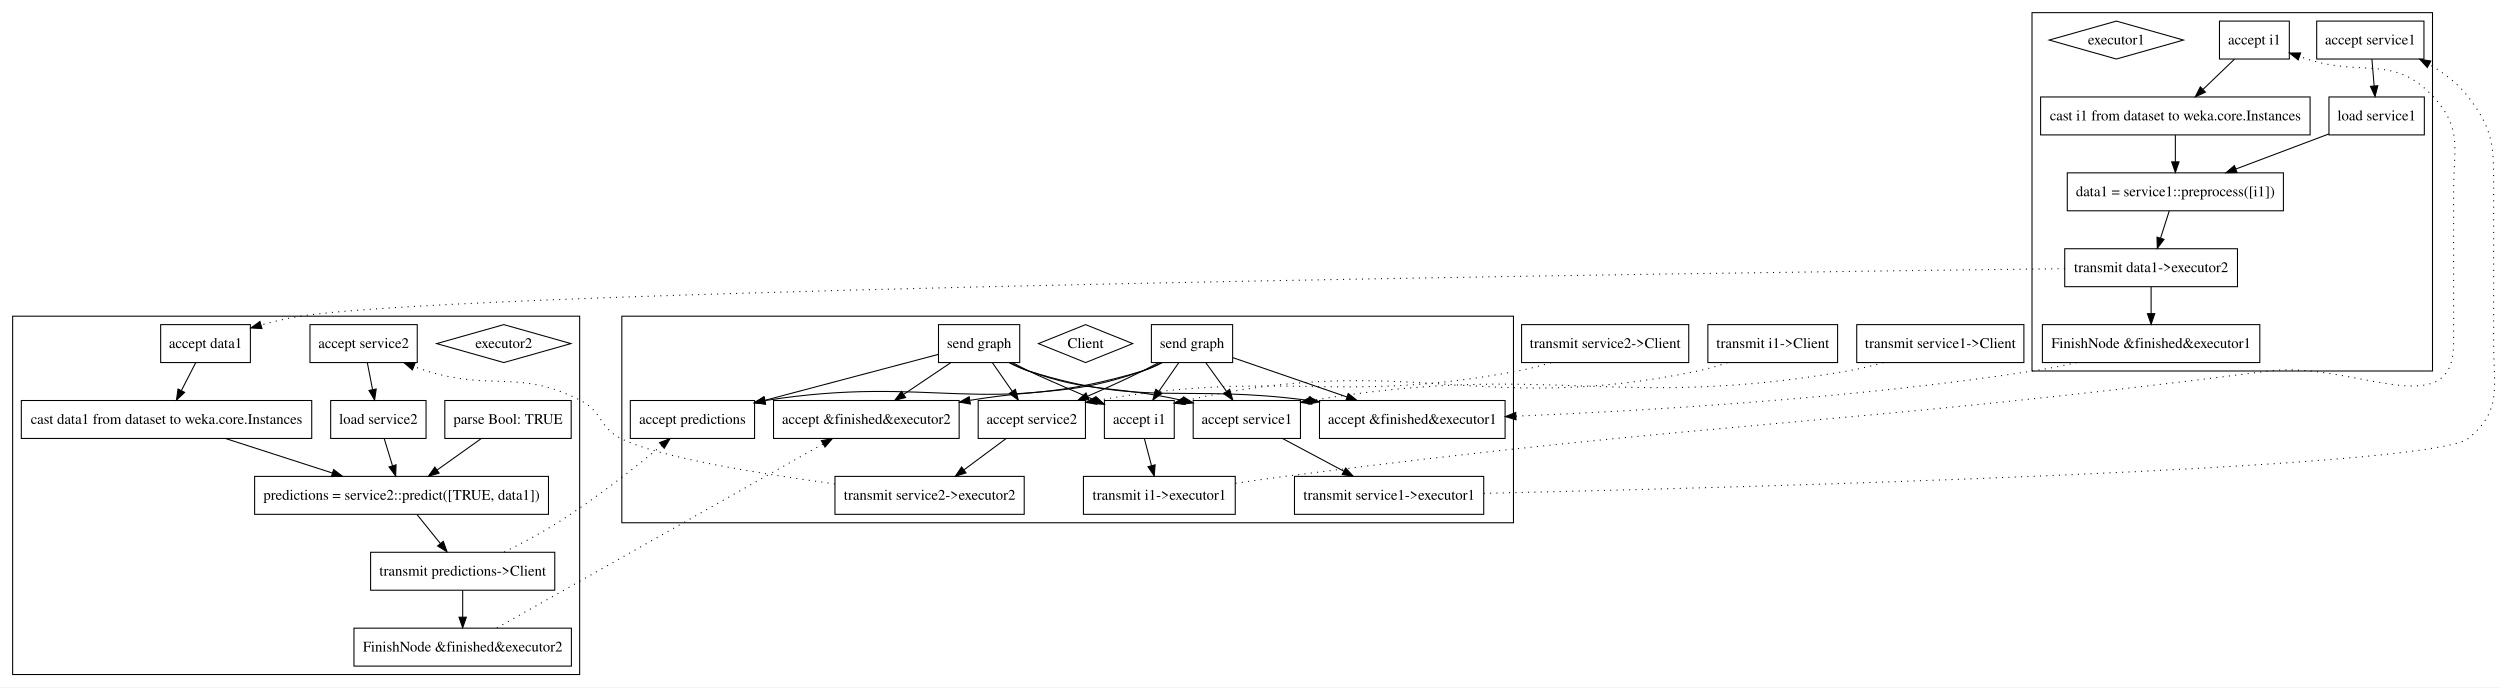
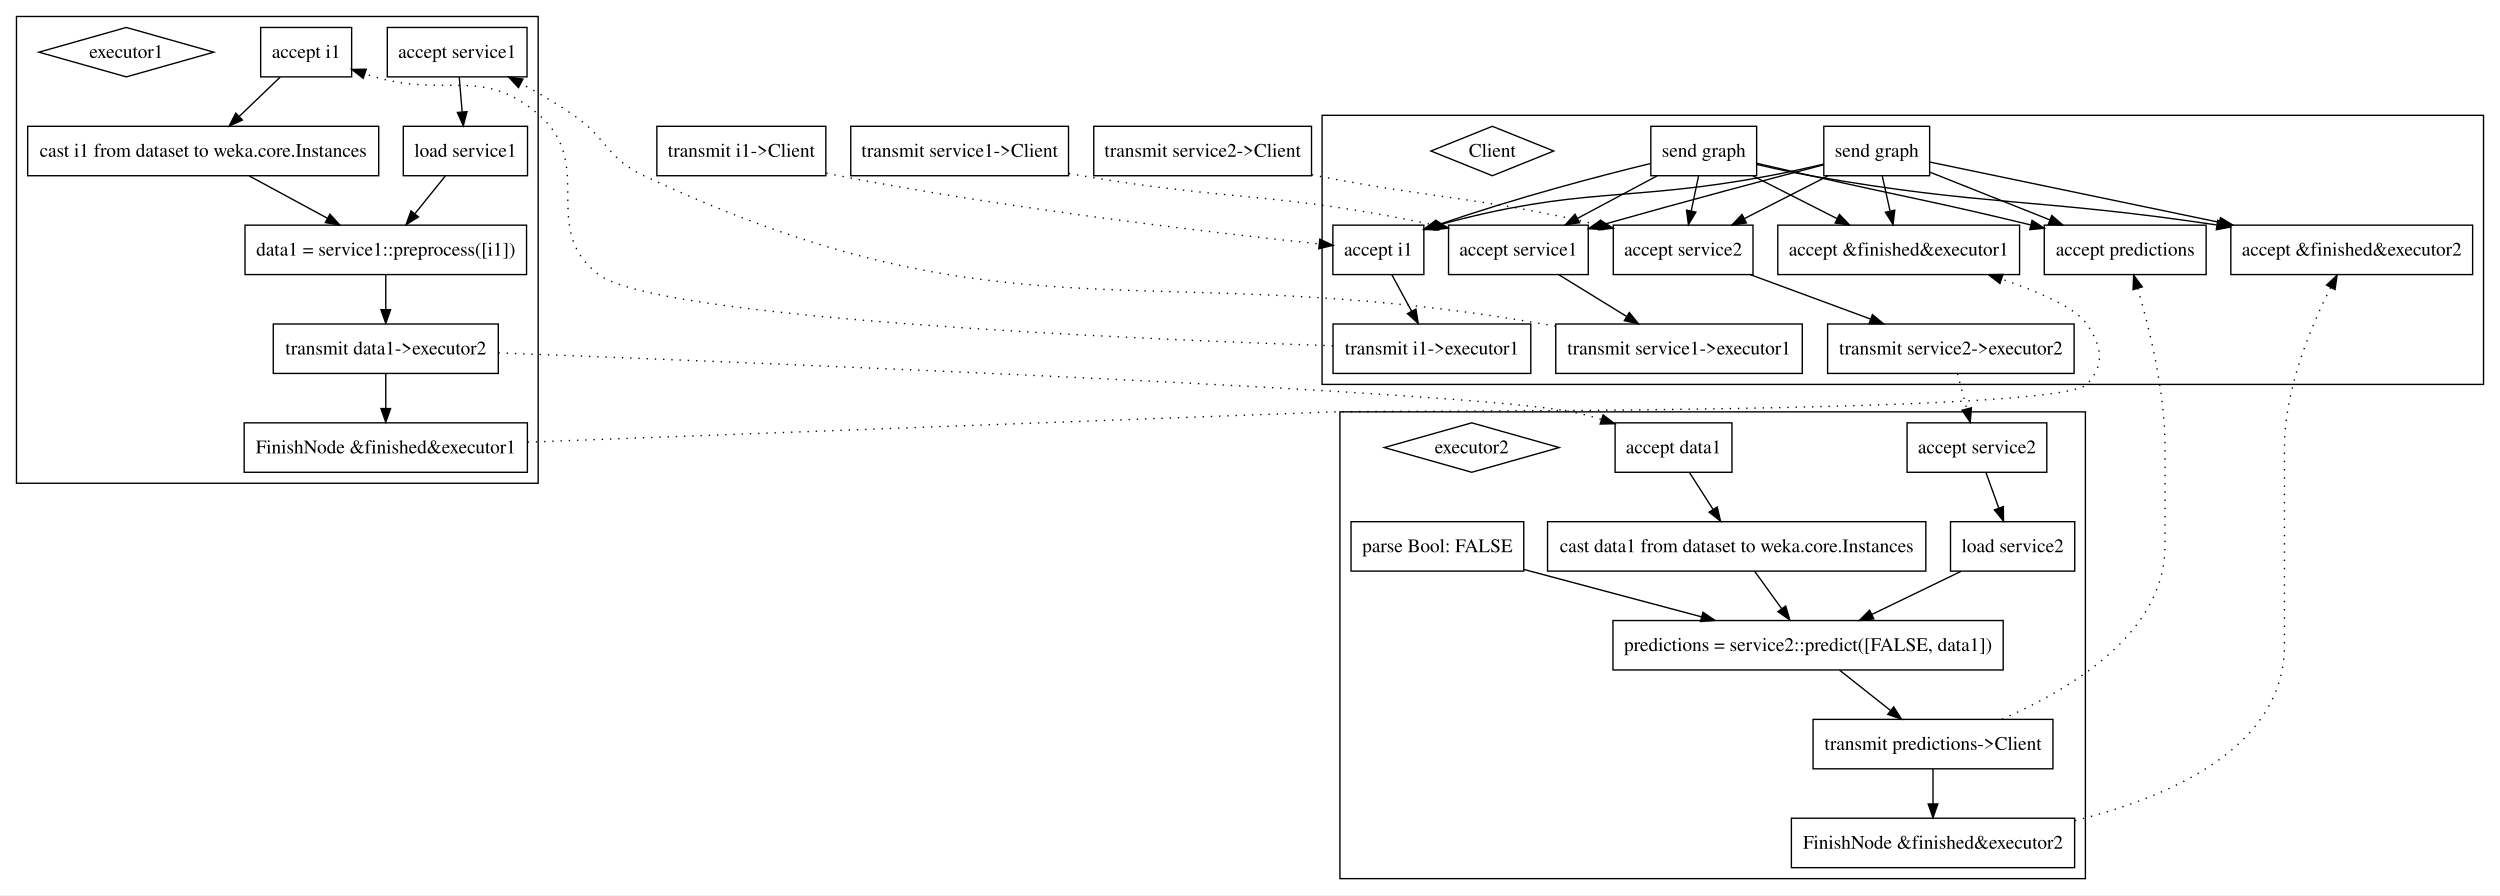
- <svg xmlns="http://www.w3.org/2000/svg" width="2372pt" height="652pt" viewBox="0.00 0.00 2372.04 652.00">
+ <svg xmlns="http://www.w3.org/2000/svg" width="1821pt" height="652pt" viewBox="0.00 0.00 1821.00 652.00">
  <g id="graph0" class="graph" transform="scale(1 1) rotate(0) translate(4 648)">
-     <polygon fill="#ffffff" stroke="transparent" points="-4,4 -4,-648 2368.038,-648 2368.038,4 -4,4" />
+     <polygon fill="#ffffff" stroke="transparent" points="-4,4 -4,-648 1817,-648 1817,4 -4,4" />
    <g id="clust1" class="cluster">
-       <polygon fill="none" stroke="#000000" points="8,-8 8,-348 546,-348 546,-8 8,-8" />
+       <polygon fill="none" stroke="#000000" points="8,-296 8,-636 388,-636 388,-296 8,-296" />
    </g>
    <g id="clust2" class="cluster">
-       <polygon fill="none" stroke="#000000" points="586,-152 586,-348 1432,-348 1432,-152 586,-152" />
+       <polygon fill="none" stroke="#000000" points="972,-8 972,-348 1515,-348 1515,-8 972,-8" />
    </g>
    <g id="clust3" class="cluster">
-       <polygon fill="none" stroke="#000000" points="1924,-296 1924,-636 2304,-636 2304,-296 1924,-296" />
+       <polygon fill="none" stroke="#000000" points="959,-368 959,-564 1805,-564 1805,-368 959,-368" />
    </g>
    <g id="node1" class="node">
-       <polygon fill="none" stroke="#000000" points="538.149,-52 331.851,-52 331.851,-16 538.149,-16 538.149,-52" />
-       <text text-anchor="middle" x="435" y="-29.8" font-family="Times,serif" font-size="14.00" fill="#000000">FinishNode &amp;finished&amp;executor2</text>
+       <polygon fill="none" stroke="#000000" points="271.846,-556 16.154,-556 16.154,-520 271.846,-520 271.846,-556" />
+       <text text-anchor="middle" x="144" y="-533.8" font-family="Times,serif" font-size="14.00" fill="#000000">cast i1 from dataset to weka.core.Instances</text>
+     </g>
+     <g id="node2" class="node">
+       <polygon fill="none" stroke="#000000" points="379.534,-484 174.466,-484 174.466,-448 379.534,-448 379.534,-484" />
+       <text text-anchor="middle" x="277" y="-461.8" font-family="Times,serif" font-size="14.00" fill="#000000">data1 = service1::preprocess([i1])</text>
+     </g>
+     <g id="edge1" class="edge">
+       <path fill="none" stroke="#000000" d="M177.561,-519.831C194.888,-510.452 216.206,-498.911 234.654,-488.924" />
+       <polygon fill="#000000" stroke="#000000" points="236.321,-492.002 243.449,-484.163 232.989,-485.846 236.321,-492.002" />
+     </g>
+     <g id="node3" class="node">
+       <polygon fill="none" stroke="#000000" points="358.952,-412 195.048,-412 195.048,-376 358.952,-376 358.952,-412" />
+       <text text-anchor="middle" x="277" y="-389.8" font-family="Times,serif" font-size="14.00" fill="#000000">transmit data1-&gt;executor2</text>
+     </g>
+     <g id="edge2" class="edge">
+       <path fill="none" stroke="#000000" d="M277,-447.831C277,-440.131 277,-430.974 277,-422.417" />
+       <polygon fill="#000000" stroke="#000000" points="280.5,-422.413 277,-412.413 273.5,-422.413 280.5,-422.413" />
+     </g>
+     <g id="node6" class="node">
+       <polygon fill="none" stroke="#000000" points="380.149,-340 173.851,-340 173.851,-304 380.149,-304 380.149,-340" />
+       <text text-anchor="middle" x="277" y="-317.8" font-family="Times,serif" font-size="14.00" fill="#000000">FinishNode &amp;finished&amp;executor1</text>
+     </g>
+     <g id="edge3" class="edge">
+       <path fill="none" stroke="#000000" d="M277,-375.831C277,-368.131 277,-358.974 277,-350.417" />
+       <polygon fill="#000000" stroke="#000000" points="280.5,-350.413 277,-340.413 273.5,-350.413 280.5,-350.413" />
+     </g>
+     <g id="node9" class="node">
+       <polygon fill="none" stroke="#000000" points="1257.564,-340 1172.436,-340 1172.436,-304 1257.564,-304 1257.564,-340" />
+       <text text-anchor="middle" x="1215" y="-317.8" font-family="Times,serif" font-size="14.00" fill="#000000">accept data1</text>
+     </g>
+     <g id="edge32" class="edge">
+       <path fill="none" stroke="#000000" stroke-dasharray="1,5" d="M359.052,-390.962C559.968,-383.332 1065.713,-362.912 1141,-348 1148.071,-346.599 1155.382,-344.666 1162.532,-342.481" />
+       <polygon fill="#000000" stroke="#000000" points="1163.706,-345.779 1172.143,-339.37 1161.551,-339.12 1163.706,-345.779" />
+     </g>
+     <g id="node4" class="node">
+       <polygon fill="none" stroke="#000000" points="380.245,-556 289.755,-556 289.755,-520 380.245,-520 380.245,-556" />
+       <text text-anchor="middle" x="335" y="-533.8" font-family="Times,serif" font-size="14.00" fill="#000000">load service1</text>
+     </g>
+     <g id="edge5" class="edge">
+       <path fill="none" stroke="#000000" d="M320.364,-519.831C313.684,-511.539 305.643,-501.557 298.31,-492.453" />
+       <polygon fill="#000000" stroke="#000000" points="300.832,-490.005 291.833,-484.413 295.381,-494.397 300.832,-490.005" />
+     </g>
+     <g id="node5" class="node">
+       <polygon fill="none" stroke="#000000" points="379.887,-628 278.113,-628 278.113,-592 379.887,-592 379.887,-628" />
+       <text text-anchor="middle" x="329" y="-605.8" font-family="Times,serif" font-size="14.00" fill="#000000">accept service1</text>
+     </g>
+     <g id="edge6" class="edge">
+       <path fill="none" stroke="#000000" d="M330.514,-591.831C331.156,-584.131 331.919,-574.974 332.632,-566.417" />
+       <polygon fill="#000000" stroke="#000000" points="336.123,-566.669 333.466,-556.413 329.147,-566.088 336.123,-566.669" />
+     </g>
+     <g id="node25" class="node">
+       <polygon fill="none" stroke="#000000" points="1467.056,-484 1290.944,-484 1290.944,-448 1467.056,-448 1467.056,-484" />
+       <text text-anchor="middle" x="1379" y="-461.8" font-family="Times,serif" font-size="14.00" fill="#000000">accept &amp;finished&amp;executor1</text>
+     </g>
+     <g id="edge34" class="edge">
+       <path fill="none" stroke="#000000" stroke-dasharray="1,5" d="M380.312,-325.924C515.399,-331.046 759.406,-340.269 968,-348 998.444,-349.128 1494.855,-346.069 1516,-368 1529.573,-382.078 1527.004,-395.834 1516,-412 1508.086,-423.627 1481.667,-435.234 1454.113,-444.691" />
+       <polygon fill="#000000" stroke="#000000" points="1452.729,-441.463 1444.348,-447.943 1454.941,-448.104 1452.729,-441.463" />
+     </g>
+     <g id="node7" class="node">
+       <polygon fill="none" stroke="#000000" points="252.135,-628 185.865,-628 185.865,-592 252.135,-592 252.135,-628" />
+       <text text-anchor="middle" x="219" y="-605.8" font-family="Times,serif" font-size="14.00" fill="#000000">accept i1</text>
+     </g>
+     <g id="edge4" class="edge">
+       <path fill="none" stroke="#000000" d="M200.074,-591.831C191.014,-583.134 180.019,-572.578 170.173,-563.126" />
+       <polygon fill="#000000" stroke="#000000" points="172.557,-560.563 162.92,-556.163 167.71,-565.613 172.557,-560.563" />
+     </g>
+     <g id="node8" class="node">
+       <polygon fill="none" stroke="#000000" points="88,-628 24.302,-610 88,-592 151.698,-610 88,-628" />
+       <text text-anchor="middle" x="88" y="-605.8" font-family="Times,serif" font-size="14.00" fill="#000000">executor1</text>
+     </g>
+     <g id="node15" class="node">
+       <polygon fill="none" stroke="#000000" points="1398.774,-268 1123.226,-268 1123.226,-232 1398.774,-232 1398.774,-268" />
+       <text text-anchor="middle" x="1261" y="-245.8" font-family="Times,serif" font-size="14.00" fill="#000000">cast data1 from dataset to weka.core.Instances</text>
+     </g>
+     <g id="edge8" class="edge">
+       <path fill="none" stroke="#000000" d="M1226.608,-303.831C1231.798,-295.708 1238.023,-285.964 1243.743,-277.012" />
+       <polygon fill="#000000" stroke="#000000" points="1246.802,-278.725 1249.236,-268.413 1240.903,-274.956 1246.802,-278.725" />
+     </g>
+     <g id="node10" class="node">
+       <polygon fill="none" stroke="#000000" points="1455.112,-196 1170.888,-196 1170.888,-160 1455.112,-160 1455.112,-196" />
+       <text text-anchor="middle" x="1313" y="-173.8" font-family="Times,serif" font-size="14.00" fill="#000000">predictions = service2::predict([FALSE, data1])</text>
+     </g>
+     <g id="node12" class="node">
+       <polygon fill="none" stroke="#000000" points="1491.369,-124 1316.631,-124 1316.631,-88 1491.369,-88 1491.369,-124" />
+       <text text-anchor="middle" x="1404" y="-101.8" font-family="Times,serif" font-size="14.00" fill="#000000">transmit predictions-&gt;Client</text>
+     </g>
+     <g id="edge7" class="edge">
+       <path fill="none" stroke="#000000" d="M1335.963,-159.831C1347.171,-150.963 1360.821,-140.164 1372.944,-130.572" />
+       <polygon fill="#000000" stroke="#000000" points="1375.374,-133.113 1381.044,-124.163 1371.03,-127.623 1375.374,-133.113" />
+     </g>
+     <g id="node11" class="node">
+       <polygon fill="none" stroke="#000000" points="1507.245,-268 1416.755,-268 1416.755,-232 1507.245,-232 1507.245,-268" />
+       <text text-anchor="middle" x="1462" y="-245.8" font-family="Times,serif" font-size="14.00" fill="#000000">load service2</text>
+     </g>
+     <g id="edge13" class="edge">
+       <path fill="none" stroke="#000000" d="M1424.401,-231.831C1404.65,-222.287 1380.27,-210.506 1359.358,-200.401" />
+       <polygon fill="#000000" stroke="#000000" points="1360.855,-197.238 1350.329,-196.038 1357.81,-203.54 1360.855,-197.238" />
+     </g>
+     <g id="node17" class="node">
+       <polygon fill="none" stroke="#000000" points="1507.149,-52 1300.851,-52 1300.851,-16 1507.149,-16 1507.149,-52" />
+       <text text-anchor="middle" x="1404" y="-29.8" font-family="Times,serif" font-size="14.00" fill="#000000">FinishNode &amp;finished&amp;executor2</text>
+     </g>
+     <g id="edge10" class="edge">
+       <path fill="none" stroke="#000000" d="M1404,-87.831C1404,-80.131 1404,-70.974 1404,-62.417" />
+       <polygon fill="#000000" stroke="#000000" points="1407.5,-62.413 1404,-52.413 1400.5,-62.413 1407.5,-62.413" />
+     </g>
+     <g id="node21" class="node">
+       <polygon fill="none" stroke="#000000" points="1602.953,-484 1485.047,-484 1485.047,-448 1602.953,-448 1602.953,-484" />
+       <text text-anchor="middle" x="1544" y="-461.8" font-family="Times,serif" font-size="14.00" fill="#000000">accept predictions</text>
+     </g>
+     <g id="edge38" class="edge">
+       <path fill="none" stroke="#000000" stroke-dasharray="1,5" d="M1454.248,-124.13C1504.065,-145.718 1573,-186.976 1573,-250 1573,-322 1573,-322 1573,-322 1573,-362.883 1561.628,-409.032 1553.126,-437.82" />
+       <polygon fill="#000000" stroke="#000000" points="1549.713,-437.013 1550.15,-447.598 1556.41,-439.051 1549.713,-437.013" />
+     </g>
+     <g id="node13" class="node">
+       <polygon fill="none" stroke="#000000" points="1486.887,-340 1385.113,-340 1385.113,-304 1486.887,-304 1486.887,-340" />
+       <text text-anchor="middle" x="1436" y="-317.8" font-family="Times,serif" font-size="14.00" fill="#000000">accept service2</text>
+     </g>
+     <g id="edge12" class="edge">
+       <path fill="none" stroke="#000000" d="M1442.561,-303.831C1445.403,-295.962 1448.794,-286.571 1451.942,-277.853" />
+       <polygon fill="#000000" stroke="#000000" points="1455.246,-279.008 1455.351,-268.413 1448.662,-276.63 1455.246,-279.008" />
+     </g>
+     <g id="node14" class="node">
+       <polygon fill="none" stroke="#000000" points="1105.91,-268 980.09,-268 980.09,-232 1105.91,-232 1105.91,-268" />
+       <text text-anchor="middle" x="1043" y="-245.8" font-family="Times,serif" font-size="14.00" fill="#000000">parse Bool: FALSE</text>
+     </g>
+     <g id="edge11" class="edge">
+       <path fill="none" stroke="#000000" d="M1105.962,-233.21C1144.624,-222.9 1194.434,-209.618 1235.508,-198.665" />
+       <polygon fill="#000000" stroke="#000000" points="1236.447,-202.036 1245.208,-196.078 1234.644,-195.273 1236.447,-202.036" />
+     </g>
+     <g id="edge9" class="edge">
+       <path fill="none" stroke="#000000" d="M1274.122,-231.831C1280.05,-223.623 1287.173,-213.761 1293.693,-204.732" />
+       <polygon fill="#000000" stroke="#000000" points="1296.684,-206.569 1299.701,-196.413 1291.009,-202.471 1296.684,-206.569" />
+     </g>
+     <g id="node16" class="node">
+       <polygon fill="none" stroke="#000000" points="1068,-340 1004.302,-322 1068,-304 1131.698,-322 1068,-340" />
+       <text text-anchor="middle" x="1068" y="-317.8" font-family="Times,serif" font-size="14.00" fill="#000000">executor2</text>
+     </g>
+     <g id="node24" class="node">
+       <polygon fill="none" stroke="#000000" points="1797.056,-484 1620.944,-484 1620.944,-448 1797.056,-448 1797.056,-484" />
+       <text text-anchor="middle" x="1709" y="-461.8" font-family="Times,serif" font-size="14.00" fill="#000000">accept &amp;finished&amp;executor2</text>
+     </g>
+     <g id="edge31" class="edge">
+       <path fill="none" stroke="#000000" stroke-dasharray="1,5" d="M1507.387,-50.221C1578.437,-67.934 1660,-104.315 1660,-178 1660,-322 1660,-322 1660,-322 1660,-364.469 1679.337,-410.408 1693.716,-438.697" />
+       <polygon fill="#000000" stroke="#000000" points="1690.63,-440.347 1698.368,-447.584 1696.831,-437.101 1690.63,-440.347" />
    </g>
    <g id="node18" class="node">
-       <polygon fill="none" stroke="#000000" points="906.056,-268 729.944,-268 729.944,-232 906.056,-232 906.056,-268" />
-       <text text-anchor="middle" x="818" y="-245.8" font-family="Times,serif" font-size="14.00" fill="#000000">accept &amp;finished&amp;executor2</text>
+       <polygon fill="none" stroke="#000000" points="951.303,-556 792.697,-556 792.697,-520 951.303,-520 951.303,-556" />
+       <text text-anchor="middle" x="872" y="-533.8" font-family="Times,serif" font-size="14.00" fill="#000000">transmit service2-&gt;Client</text>
+     </g>
+     <g id="node26" class="node">
+       <polygon fill="none" stroke="#000000" points="1272.887,-484 1171.113,-484 1171.113,-448 1272.887,-448 1272.887,-484" />
+       <text text-anchor="middle" x="1222" y="-461.8" font-family="Times,serif" font-size="14.00" fill="#000000">accept service2</text>
+     </g>
+     <g id="edge35" class="edge">
+       <path fill="none" stroke="#000000" stroke-dasharray="1,5" d="M951.503,-520.688C952.676,-520.456 953.842,-520.226 955,-520 1043.517,-502.712 1069.366,-505.25 1161.061,-484.075" />
+       <polygon fill="#000000" stroke="#000000" points="1162.11,-487.424 1171.049,-481.736 1160.514,-480.609 1162.11,-487.424" />
+     </g>
+     <g id="node19" class="node">
+       <polygon fill="none" stroke="#000000" points="597.551,-556 474.449,-556 474.449,-520 597.551,-520 597.551,-556" />
+       <text text-anchor="middle" x="536" y="-533.8" font-family="Times,serif" font-size="14.00" fill="#000000">transmit i1-&gt;Client</text>
+     </g>
+     <g id="node27" class="node">
+       <polygon fill="none" stroke="#000000" points="1033.135,-484 966.865,-484 966.865,-448 1033.135,-448 1033.135,-484" />
+       <text text-anchor="middle" x="1000" y="-461.8" font-family="Times,serif" font-size="14.00" fill="#000000">accept i1</text>
+     </g>
+     <g id="edge36" class="edge">
+       <path fill="none" stroke="#000000" stroke-dasharray="1,5" d="M597.864,-521.883C600.947,-521.216 604.004,-520.584 607,-520 733.123,-495.428 884.152,-477.99 956.793,-470.339" />
+       <polygon fill="#000000" stroke="#000000" points="957.347,-473.8 966.93,-469.281 956.621,-466.838 957.347,-473.8" />
+     </g>
+     <g id="node20" class="node">
+       <polygon fill="none" stroke="#000000" points="774.303,-556 615.697,-556 615.697,-520 774.303,-520 774.303,-556" />
+       <text text-anchor="middle" x="695" y="-533.8" font-family="Times,serif" font-size="14.00" fill="#000000">transmit service1-&gt;Client</text>
+     </g>
+     <g id="node30" class="node">
+       <polygon fill="none" stroke="#000000" points="1152.887,-484 1051.113,-484 1051.113,-448 1152.887,-448 1152.887,-484" />
+       <text text-anchor="middle" x="1102" y="-461.8" font-family="Times,serif" font-size="14.00" fill="#000000">accept service1</text>
    </g>
    <g id="edge37" class="edge">
-       <path fill="none" stroke="#000000" stroke-dasharray="1,5" d="M467.445,-52.235C486.05,-62.695 509.842,-76.078 531,-88 618.591,-137.356 721.155,-195.281 776.87,-226.758" />
-       <polygon fill="#000000" stroke="#000000" points="775.3,-229.891 785.728,-231.763 778.743,-223.797 775.3,-229.891" />
-     </g>
-     <g id="node2" class="node">
-       <polygon fill="none" stroke="#000000" points="537.961,-268 418.039,-268 418.039,-232 537.961,-232 537.961,-268" />
-       <text text-anchor="middle" x="478" y="-245.8" font-family="Times,serif" font-size="14.00" fill="#000000">parse Bool: TRUE</text>
-     </g>
-     <g id="node7" class="node">
-       <polygon fill="none" stroke="#000000" points="516.41,-196 237.59,-196 237.59,-160 516.41,-160 516.41,-196" />
-       <text text-anchor="middle" x="377" y="-173.8" font-family="Times,serif" font-size="14.00" fill="#000000">predictions = service2::predict([TRUE, data1])</text>
-     </g>
-     <g id="edge6" class="edge">
-       <path fill="none" stroke="#000000" d="M452.513,-231.831C439.834,-222.793 424.34,-211.748 410.695,-202.02" />
-       <polygon fill="#000000" stroke="#000000" points="412.653,-199.118 402.478,-196.163 408.589,-204.818 412.653,-199.118" />
-     </g>
-     <g id="node3" class="node">
-       <polygon fill="none" stroke="#000000" points="474,-340 410.302,-322 474,-304 537.698,-322 474,-340" />
-       <text text-anchor="middle" x="474" y="-317.8" font-family="Times,serif" font-size="14.00" fill="#000000">executor2</text>
-     </g>
-     <g id="node4" class="node">
-       <polygon fill="none" stroke="#000000" points="391.887,-340 290.113,-340 290.113,-304 391.887,-304 391.887,-340" />
-       <text text-anchor="middle" x="341" y="-317.8" font-family="Times,serif" font-size="14.00" fill="#000000">accept service2</text>
-     </g>
-     <g id="node5" class="node">
-       <polygon fill="none" stroke="#000000" points="400.245,-268 309.755,-268 309.755,-232 400.245,-232 400.245,-268" />
-       <text text-anchor="middle" x="355" y="-245.8" font-family="Times,serif" font-size="14.00" fill="#000000">load service2</text>
-     </g>
-     <g id="edge1" class="edge">
-       <path fill="none" stroke="#000000" d="M344.533,-303.831C346.03,-296.131 347.81,-286.974 349.474,-278.417" />
-       <polygon fill="#000000" stroke="#000000" points="352.947,-278.897 351.42,-268.413 346.075,-277.561 352.947,-278.897" />
-     </g>
-     <g id="edge3" class="edge">
-       <path fill="none" stroke="#000000" d="M360.551,-231.831C362.93,-224.046 365.764,-214.773 368.403,-206.135" />
-       <polygon fill="#000000" stroke="#000000" points="371.799,-207 371.374,-196.413 365.104,-204.954 371.799,-207" />
-     </g>
-     <g id="node6" class="node">
-       <polygon fill="none" stroke="#000000" points="233.564,-340 148.436,-340 148.436,-304 233.564,-304 233.564,-340" />
-       <text text-anchor="middle" x="191" y="-317.8" font-family="Times,serif" font-size="14.00" fill="#000000">accept data1</text>
-     </g>
-     <g id="node9" class="node">
-       <polygon fill="none" stroke="#000000" points="291.774,-268 16.226,-268 16.226,-232 291.774,-232 291.774,-268" />
-       <text text-anchor="middle" x="154" y="-245.8" font-family="Times,serif" font-size="14.00" fill="#000000">cast data1 from dataset to weka.core.Instances</text>
-     </g>
-     <g id="edge5" class="edge">
-       <path fill="none" stroke="#000000" d="M181.663,-303.831C177.576,-295.877 172.69,-286.369 168.169,-277.572" />
-       <polygon fill="#000000" stroke="#000000" points="171.146,-275.708 163.462,-268.413 164.92,-278.907 171.146,-275.708" />
-     </g>
-     <g id="node8" class="node">
-       <polygon fill="none" stroke="#000000" points="522.369,-124 347.631,-124 347.631,-88 522.369,-88 522.369,-124" />
-       <text text-anchor="middle" x="435" y="-101.8" font-family="Times,serif" font-size="14.00" fill="#000000">transmit predictions-&gt;Client</text>
-     </g>
-     <g id="edge2" class="edge">
-       <path fill="none" stroke="#000000" d="M391.636,-159.831C398.316,-151.539 406.357,-141.557 413.69,-132.453" />
-       <polygon fill="#000000" stroke="#000000" points="416.619,-134.397 420.167,-124.413 411.168,-130.005 416.619,-134.397" />
-     </g>
-     <g id="edge4" class="edge">
-       <path fill="none" stroke="#000000" d="M435,-87.831C435,-80.131 435,-70.974 435,-62.417" />
-       <polygon fill="#000000" stroke="#000000" points="438.5,-62.413 435,-52.413 431.5,-62.413 438.5,-62.413" />
-     </g>
-     <g id="node19" class="node">
-       <polygon fill="none" stroke="#000000" points="711.953,-268 594.047,-268 594.047,-232 711.953,-232 711.953,-268" />
-       <text text-anchor="middle" x="653" y="-245.8" font-family="Times,serif" font-size="14.00" fill="#000000">accept predictions</text>
-     </g>
-     <g id="edge38" class="edge">
-       <path fill="none" stroke="#000000" stroke-dasharray="1,5" d="M474.391,-124.205C490.451,-132.118 508.973,-141.886 525,-152 560.666,-174.508 598.695,-204.475 623.946,-225.32" />
-       <polygon fill="#000000" stroke="#000000" points="621.75,-228.045 631.677,-231.746 626.224,-222.662 621.75,-228.045" />
-     </g>
-     <g id="edge7" class="edge">
-       <path fill="none" stroke="#000000" d="M209.984,-231.924C240.735,-221.996 279.049,-209.625 311.221,-199.238" />
-       <polygon fill="#000000" stroke="#000000" points="312.552,-202.486 320.993,-196.083 310.401,-195.825 312.552,-202.486" />
-     </g>
-     <g id="node10" class="node">
-       <polygon fill="none" stroke="#000000" points="1165.538,-340 1088.462,-340 1088.462,-304 1165.538,-304 1165.538,-340" />
-       <text text-anchor="middle" x="1127" y="-317.8" font-family="Times,serif" font-size="14.00" fill="#000000">send graph</text>
-     </g>
-     <g id="node11" class="node">
-       <polygon fill="none" stroke="#000000" points="1229.887,-268 1128.113,-268 1128.113,-232 1229.887,-232 1229.887,-268" />
-       <text text-anchor="middle" x="1179" y="-245.8" font-family="Times,serif" font-size="14.00" fill="#000000">accept service1</text>
-     </g>
-     <g id="edge8" class="edge">
-       <path fill="none" stroke="#000000" d="M1140.122,-303.831C1146.05,-295.623 1153.173,-285.761 1159.693,-276.732" />
-       <polygon fill="#000000" stroke="#000000" points="1162.684,-278.569 1165.701,-268.413 1157.009,-274.471 1162.684,-278.569" />
-     </g>
-     <g id="node12" class="node">
-       <polygon fill="none" stroke="#000000" points="1025.887,-268 924.113,-268 924.113,-232 1025.887,-232 1025.887,-268" />
-       <text text-anchor="middle" x="975" y="-245.8" font-family="Times,serif" font-size="14.00" fill="#000000">accept service2</text>
-     </g>
-     <g id="edge10" class="edge">
-       <path fill="none" stroke="#000000" d="M1095.355,-303.975C1090.262,-301.225 1085.016,-298.479 1080,-296 1063.371,-287.78 1044.932,-279.447 1028.205,-272.175" />
-       <polygon fill="#000000" stroke="#000000" points="1029.15,-268.77 1018.581,-268.024 1026.377,-275.198 1029.15,-268.77" />
-     </g>
-     <g id="node13" class="node">
-       <polygon fill="none" stroke="#000000" points="1424.056,-268 1247.944,-268 1247.944,-232 1424.056,-232 1424.056,-268" />
-       <text text-anchor="middle" x="1336" y="-245.8" font-family="Times,serif" font-size="14.00" fill="#000000">accept &amp;finished&amp;executor1</text>
-     </g>
-     <g id="edge12" class="edge">
-       <path fill="none" stroke="#000000" d="M1165.822,-308.626C1196.143,-298.18 1238.87,-283.461 1273.925,-271.385" />
-       <polygon fill="#000000" stroke="#000000" points="1275.278,-274.621 1283.592,-268.054 1272.998,-268.002 1275.278,-274.621" />
+       <path fill="none" stroke="#000000" stroke-dasharray="1,5" d="M774.532,-521.665C777.727,-521.088 780.892,-520.531 784,-520 895.006,-501.048 927.145,-508.279 1041.254,-483.98" />
+       <polygon fill="#000000" stroke="#000000" points="1042.042,-487.391 1051.076,-481.855 1040.562,-480.549 1042.042,-487.391" />
+     </g>
+     <g id="node22" class="node">
+       <polygon fill="none" stroke="#000000" points="1401.538,-556 1324.462,-556 1324.462,-520 1401.538,-520 1401.538,-556" />
+       <text text-anchor="middle" x="1363" y="-533.8" font-family="Times,serif" font-size="14.00" fill="#000000">send graph</text>
+     </g>
+     <g id="edge28" class="edge">
+       <path fill="none" stroke="#000000" d="M1401.829,-522.554C1427.307,-512.419 1461.001,-499.016 1489.192,-487.802" />
+       <polygon fill="#000000" stroke="#000000" points="1490.524,-491.039 1498.522,-484.091 1487.937,-484.535 1490.524,-491.039" />
    </g>
    <g id="edge17" class="edge">
-       <path fill="none" stroke="#000000" d="M1097.87,-303.918C1092.107,-300.911 1085.985,-298.095 1080,-296 1012.811,-272.483 990.178,-280.248 916.516,-268.19" />
-       <polygon fill="#000000" stroke="#000000" points="916.724,-264.674 906.277,-266.441 915.545,-271.575 916.724,-264.674" />
+       <path fill="none" stroke="#000000" d="M1401.684,-529.95C1452.274,-519.423 1542.659,-500.614 1612.358,-486.111" />
+       <polygon fill="#000000" stroke="#000000" points="1613.407,-489.467 1622.484,-484.003 1611.98,-482.614 1613.407,-489.467" />
+     </g>
+     <g id="edge18" class="edge">
+       <path fill="none" stroke="#000000" d="M1367.037,-519.831C1368.749,-512.131 1370.784,-502.974 1372.685,-494.417" />
+       <polygon fill="#000000" stroke="#000000" points="1376.155,-494.934 1374.908,-484.413 1369.322,-493.416 1376.155,-494.934" />
    </g>
    <g id="edge19" class="edge">
-       <path fill="none" stroke="#000000" d="M1098.775,-303.872C1092.78,-300.75 1086.341,-297.903 1080,-296 929.858,-250.94 880.789,-293.009 721.952,-267.934" />
-       <polygon fill="#000000" stroke="#000000" points="722.264,-264.438 711.829,-266.269 721.129,-271.346 722.264,-264.438" />
-     </g>
-     <g id="node20" class="node">
-       <polygon fill="none" stroke="#000000" points="1110.135,-268 1043.865,-268 1043.865,-232 1110.135,-232 1110.135,-268" />
-       <text text-anchor="middle" x="1077" y="-245.8" font-family="Times,serif" font-size="14.00" fill="#000000">accept i1</text>
+       <path fill="none" stroke="#000000" d="M1327.42,-519.831C1308.967,-510.409 1286.245,-498.806 1266.627,-488.788" />
+       <polygon fill="#000000" stroke="#000000" points="1268.067,-485.594 1257.569,-484.163 1264.883,-491.828 1268.067,-485.594" />
+     </g>
+     <g id="edge20" class="edge">
+       <path fill="none" stroke="#000000" d="M1324.247,-528.415C1311.762,-525.5 1297.836,-522.428 1285,-520 1180.866,-500.303 1148.91,-512.957 1042.986,-483.889" />
+       <polygon fill="#000000" stroke="#000000" points="1043.762,-480.472 1033.188,-481.141 1041.872,-487.212 1043.762,-480.472" />
    </g>
    <g id="edge21" class="edge">
-       <path fill="none" stroke="#000000" d="M1114.383,-303.831C1108.683,-295.623 1101.834,-285.761 1095.564,-276.732" />
-       <polygon fill="#000000" stroke="#000000" points="1098.366,-274.631 1089.787,-268.413 1092.616,-278.623 1098.366,-274.631" />
-     </g>
-     <g id="node17" class="node">
-       <polygon fill="none" stroke="#000000" points="1403.775,-196 1224.225,-196 1224.225,-160 1403.775,-160 1403.775,-196" />
-       <text text-anchor="middle" x="1314" y="-173.8" font-family="Times,serif" font-size="14.00" fill="#000000">transmit service1-&gt;executor1</text>
+       <path fill="none" stroke="#000000" d="M1324.376,-527.979C1285.898,-517.917 1224.897,-501.752 1162.976,-484.241" />
+       <polygon fill="#000000" stroke="#000000" points="1163.609,-480.783 1153.034,-481.42 1161.698,-487.517 1163.609,-480.783" />
+     </g>
+     <g id="node23" class="node">
+       <polygon fill="none" stroke="#000000" points="1506.775,-412 1327.225,-412 1327.225,-376 1506.775,-376 1506.775,-412" />
+       <text text-anchor="middle" x="1417" y="-389.8" font-family="Times,serif" font-size="14.00" fill="#000000">transmit service2-&gt;executor2</text>
+     </g>
+     <g id="edge29" class="edge">
+       <path fill="none" stroke="#000000" stroke-dasharray="1,5" d="M1421.794,-375.831C1423.849,-368.046 1426.296,-358.773 1428.576,-350.135" />
+       <polygon fill="#000000" stroke="#000000" points="1431.974,-350.975 1431.141,-340.413 1425.205,-349.189 1431.974,-350.975" />
+     </g>
+     <g id="edge25" class="edge">
+       <path fill="none" stroke="#000000" d="M1270.955,-447.924C1297.497,-438.124 1330.482,-425.945 1358.386,-415.642" />
+       <polygon fill="#000000" stroke="#000000" points="1359.856,-418.83 1368.025,-412.083 1357.431,-412.264 1359.856,-418.83" />
+     </g>
+     <g id="node28" class="node">
+       <polygon fill="none" stroke="#000000" points="1111.023,-412 966.977,-412 966.977,-376 1111.023,-376 1111.023,-412" />
+       <text text-anchor="middle" x="1039" y="-389.8" font-family="Times,serif" font-size="14.00" fill="#000000">transmit i1-&gt;executor1</text>
+     </g>
+     <g id="edge14" class="edge">
+       <path fill="none" stroke="#000000" d="M1009.841,-447.831C1014.196,-439.793 1019.41,-430.167 1024.217,-421.292" />
+       <polygon fill="#000000" stroke="#000000" points="1027.341,-422.873 1029.026,-412.413 1021.186,-419.539 1027.341,-422.873" />
+     </g>
+     <g id="edge33" class="edge">
+       <path fill="none" stroke="#000000" stroke-dasharray="1,5" d="M966.916,-396.135C815.26,-401.236 473.698,-416.152 432,-448 388.304,-481.375 430.245,-527.64 389,-564 347.918,-600.216 321.52,-576.476 269,-592 266.6,-592.709 264.147,-593.471 261.68,-594.264" />
+       <polygon fill="#000000" stroke="#000000" points="260.542,-590.954 252.172,-597.449 262.766,-597.592 260.542,-590.954" />
+     </g>
+     <g id="node29" class="node">
+       <polygon fill="none" stroke="#000000" points="1275.538,-556 1198.462,-556 1198.462,-520 1275.538,-520 1275.538,-556" />
+       <text text-anchor="middle" x="1237" y="-533.8" font-family="Times,serif" font-size="14.00" fill="#000000">send graph</text>
+     </g>
+     <g id="edge22" class="edge">
+       <path fill="none" stroke="#000000" d="M1275.869,-528.975C1288.361,-526.09 1302.261,-522.894 1315,-520 1383.428,-504.454 1403.1,-501.614 1475.048,-484.188" />
+       <polygon fill="#000000" stroke="#000000" points="1476.175,-487.516 1485.064,-481.75 1474.52,-480.715 1476.175,-487.516" />
+     </g>
+     <g id="edge23" class="edge">
+       <path fill="none" stroke="#000000" d="M1275.716,-528.211C1288.199,-525.285 1302.133,-522.258 1315,-520 1442.768,-497.579 1478.821,-503.81 1610.671,-484.145" />
+       <polygon fill="#000000" stroke="#000000" points="1611.389,-487.576 1620.752,-482.619 1610.341,-480.655 1611.389,-487.576" />
+     </g>
+     <g id="edge24" class="edge">
+       <path fill="none" stroke="#000000" d="M1272.833,-519.831C1291.416,-510.409 1314.299,-498.806 1334.056,-488.788" />
+       <polygon fill="#000000" stroke="#000000" points="1335.843,-491.807 1343.179,-484.163 1332.677,-485.563 1335.843,-491.807" />
+     </g>
+     <g id="edge26" class="edge">
+       <path fill="none" stroke="#000000" d="M1233.215,-519.831C1231.611,-512.131 1229.703,-502.974 1227.92,-494.417" />
+       <polygon fill="#000000" stroke="#000000" points="1231.302,-493.489 1225.836,-484.413 1224.449,-494.917 1231.302,-493.489" />
+     </g>
+     <g id="edge27" class="edge">
+       <path fill="none" stroke="#000000" d="M1198.417,-528.947C1160.749,-519.75 1101.74,-504.39 1042.771,-484.061" />
+       <polygon fill="#000000" stroke="#000000" points="1043.905,-480.75 1033.31,-480.756 1041.597,-487.358 1043.905,-480.75" />
+     </g>
+     <g id="edge15" class="edge">
+       <path fill="none" stroke="#000000" d="M1202.934,-519.831C1185.347,-510.452 1163.708,-498.911 1144.983,-488.924" />
+       <polygon fill="#000000" stroke="#000000" points="1146.526,-485.781 1136.055,-484.163 1143.232,-491.957 1146.526,-485.781" />
+     </g>
+     <g id="node31" class="node">
+       <polygon fill="none" stroke="#000000" points="1308.775,-412 1129.225,-412 1129.225,-376 1308.775,-376 1308.775,-412" />
+       <text text-anchor="middle" x="1219" y="-389.8" font-family="Times,serif" font-size="14.00" fill="#000000">transmit service1-&gt;executor1</text>
    </g>
    <g id="edge16" class="edge">
-       <path fill="none" stroke="#000000" d="M1213.066,-231.831C1230.653,-222.452 1252.292,-210.911 1271.017,-200.924" />
-       <polygon fill="#000000" stroke="#000000" points="1272.768,-203.957 1279.945,-196.163 1269.474,-197.78 1272.768,-203.957" />
-     </g>
-     <g id="node15" class="node">
-       <polygon fill="none" stroke="#000000" points="967.775,-196 788.225,-196 788.225,-160 967.775,-160 967.775,-196" />
-       <text text-anchor="middle" x="878" y="-173.8" font-family="Times,serif" font-size="14.00" fill="#000000">transmit service2-&gt;executor2</text>
-     </g>
-     <g id="edge13" class="edge">
-       <path fill="none" stroke="#000000" d="M950.523,-231.831C938.461,-222.878 923.746,-211.956 910.731,-202.296" />
-       <polygon fill="#000000" stroke="#000000" points="912.585,-199.313 902.469,-196.163 908.413,-204.934 912.585,-199.313" />
-     </g>
-     <g id="node14" class="node">
-       <polygon fill="none" stroke="#000000" points="1168.023,-196 1023.977,-196 1023.977,-160 1168.023,-160 1168.023,-196" />
-       <text text-anchor="middle" x="1096" y="-173.8" font-family="Times,serif" font-size="14.00" fill="#000000">transmit i1-&gt;executor1</text>
-     </g>
-     <g id="node29" class="node">
-       <polygon fill="none" stroke="#000000" points="2168.135,-628 2101.865,-628 2101.865,-592 2168.135,-592 2168.135,-628" />
-       <text text-anchor="middle" x="2135" y="-605.8" font-family="Times,serif" font-size="14.00" fill="#000000">accept i1</text>
-     </g>
-     <g id="edge29" class="edge">
-       <path fill="none" stroke="#000000" stroke-dasharray="1,5" d="M1168.299,-189.45C1183.696,-191.744 1199.872,-194.047 1215,-196 1629.047,-249.454 1734.883,-243.09 2149,-296 2226.997,-305.965 2324,-243.369 2324,-322 2324,-466 2324,-466 2324,-466 2324,-506.882 2332.677,-525.912 2305,-556 2267.303,-596.98 2237.881,-574.563 2185,-592 2182.623,-592.784 2180.189,-593.603 2177.736,-594.443" />
-       <polygon fill="#000000" stroke="#000000" points="2176.555,-591.147 2168.263,-597.742 2178.858,-597.758 2176.555,-591.147" />
+       <path fill="none" stroke="#000000" d="M1131.524,-447.831C1146.489,-438.622 1164.839,-427.33 1180.86,-417.471" />
+       <polygon fill="#000000" stroke="#000000" points="1182.803,-420.385 1189.485,-412.163 1179.134,-414.423 1182.803,-420.385" />
    </g>
    <g id="edge30" class="edge">
-       <path fill="none" stroke="#000000" stroke-dasharray="1,5" d="M788.13,-188.869C715.496,-198.695 619.812,-214.303 585,-232 564.261,-242.543 567.7,-257.382 547,-268 488.211,-298.154 464.136,-276.525 401,-296 396.973,-297.242 392.851,-298.671 388.748,-300.206" />
-       <polygon fill="#000000" stroke="#000000" points="387.282,-297.022 379.26,-303.943 389.847,-303.535 387.282,-297.022" />
-     </g>
-     <g id="node16" class="node">
-       <polygon fill="none" stroke="#000000" points="1026,-340 981.273,-322 1026,-304 1070.727,-322 1026,-340" />
-       <text text-anchor="middle" x="1026" y="-317.8" font-family="Times,serif" font-size="14.00" fill="#000000">Client</text>
-     </g>
-     <g id="node26" class="node">
-       <polygon fill="none" stroke="#000000" points="2295.887,-628 2194.113,-628 2194.113,-592 2295.887,-592 2295.887,-628" />
-       <text text-anchor="middle" x="2245" y="-605.8" font-family="Times,serif" font-size="14.00" fill="#000000">accept service1</text>
-     </g>
-     <g id="edge34" class="edge">
-       <path fill="none" stroke="#000000" stroke-dasharray="1,5" d="M1403.831,-179.888C1646.947,-185.376 2302.008,-202.809 2338,-232 2370.152,-258.077 2362,-280.602 2362,-322 2362,-466 2362,-466 2362,-466 2362,-507.398 2363.141,-523.111 2338,-556 2328.327,-568.654 2314.773,-578.872 2300.998,-586.871" />
-       <polygon fill="#000000" stroke="#000000" points="2299.052,-583.945 2291.953,-591.81 2302.407,-590.089 2299.052,-583.945" />
-     </g>
-     <g id="edge15" class="edge">
-       <path fill="none" stroke="#000000" d="M1081.794,-231.831C1083.849,-224.046 1086.296,-214.773 1088.576,-206.135" />
-       <polygon fill="#000000" stroke="#000000" points="1091.974,-206.975 1091.141,-196.413 1085.205,-205.189 1091.974,-206.975" />
-     </g>
-     <g id="node21" class="node">
-       <polygon fill="none" stroke="#000000" points="963.538,-340 886.462,-340 886.462,-304 963.538,-304 963.538,-340" />
-       <text text-anchor="middle" x="925" y="-317.8" font-family="Times,serif" font-size="14.00" fill="#000000">send graph</text>
-     </g>
-     <g id="edge9" class="edge">
-       <path fill="none" stroke="#000000" d="M954.419,-303.882C960.105,-300.916 966.124,-298.123 972,-296 1031.617,-274.457 1052.441,-282.896 1118.024,-268.046" />
-       <polygon fill="#000000" stroke="#000000" points="1119.108,-271.386 1128.035,-265.68 1117.498,-264.574 1119.108,-271.386" />
-     </g>
-     <g id="edge11" class="edge">
-       <path fill="none" stroke="#000000" d="M937.617,-303.831C943.317,-295.623 950.166,-285.761 956.436,-276.732" />
-       <polygon fill="#000000" stroke="#000000" points="959.384,-278.623 962.213,-268.413 953.634,-274.631 959.384,-278.623" />
-     </g>
-     <g id="edge14" class="edge">
-       <path fill="none" stroke="#000000" d="M953.519,-303.872C959.438,-300.791 965.774,-297.959 972,-296 1082.702,-261.162 1118.939,-283.802 1237.558,-268.098" />
-       <polygon fill="#000000" stroke="#000000" points="1238.338,-271.523 1247.761,-266.68 1237.375,-264.589 1238.338,-271.523" />
-     </g>
-     <g id="edge18" class="edge">
-       <path fill="none" stroke="#000000" d="M897.999,-303.831C884.567,-294.793 868.153,-283.748 853.696,-274.02" />
-       <polygon fill="#000000" stroke="#000000" points="855.242,-270.842 844.992,-268.163 851.335,-276.649 855.242,-270.842" />
-     </g>
-     <g id="edge20" class="edge">
-       <path fill="none" stroke="#000000" d="M886.318,-311.761C843.535,-300.436 773.769,-281.968 721.652,-268.173" />
-       <polygon fill="#000000" stroke="#000000" points="722.37,-264.742 711.808,-265.567 720.579,-271.509 722.37,-264.742" />
-     </g>
-     <g id="edge22" class="edge">
-       <path fill="none" stroke="#000000" d="M956.645,-303.975C961.738,-301.225 966.984,-298.479 972,-296 978.137,-292.966 1008.013,-279.904 1034.334,-268.47" />
-       <polygon fill="#000000" stroke="#000000" points="1036.041,-271.545 1043.821,-264.353 1033.254,-265.124 1036.041,-271.545" />
-     </g>
-     <g id="node22" class="node">
-       <polygon fill="none" stroke="#000000" points="1739.551,-340 1616.449,-340 1616.449,-304 1739.551,-304 1739.551,-340" />
-       <text text-anchor="middle" x="1678" y="-317.8" font-family="Times,serif" font-size="14.00" fill="#000000">transmit i1-&gt;Client</text>
-     </g>
-     <g id="edge32" class="edge">
-       <path fill="none" stroke="#000000" stroke-dasharray="1,5" d="M1635.033,-303.983C1625.92,-300.811 1616.255,-297.916 1607,-296 1397.487,-252.619 1332.436,-315.793 1120.014,-267.722" />
-       <polygon fill="#000000" stroke="#000000" points="1120.647,-264.276 1110.115,-265.426 1119.065,-271.095 1120.647,-264.276" />
-     </g>
-     <g id="node23" class="node">
-       <polygon fill="none" stroke="#000000" points="1598.303,-340 1439.697,-340 1439.697,-304 1598.303,-304 1598.303,-340" />
-       <text text-anchor="middle" x="1519" y="-317.8" font-family="Times,serif" font-size="14.00" fill="#000000">transmit service2-&gt;Client</text>
-     </g>
-     <g id="edge35" class="edge">
-       <path fill="none" stroke="#000000" stroke-dasharray="1,5" d="M1467.672,-303.875C1457.299,-300.794 1446.387,-297.961 1436,-296 1263.618,-263.447 1212.588,-298.765 1036.076,-267.945" />
-       <polygon fill="#000000" stroke="#000000" points="1036.665,-264.495 1026.204,-266.176 1035.43,-271.385 1036.665,-264.495" />
-     </g>
-     <g id="node24" class="node">
-       <polygon fill="none" stroke="#000000" points="1916.303,-340 1757.697,-340 1757.697,-304 1916.303,-304 1916.303,-340" />
-       <text text-anchor="middle" x="1837" y="-317.8" font-family="Times,serif" font-size="14.00" fill="#000000">transmit service1-&gt;Client</text>
-     </g>
-     <g id="edge33" class="edge">
-       <path fill="none" stroke="#000000" stroke-dasharray="1,5" d="M1783.014,-303.907C1771.878,-300.783 1760.146,-297.925 1749,-296 1528.582,-257.922 1464.485,-305.672 1240.301,-267.966" />
-       <polygon fill="#000000" stroke="#000000" points="1240.644,-264.474 1230.195,-266.227 1239.457,-271.372 1240.644,-264.474" />
-     </g>
-     <g id="node25" class="node">
-       <polygon fill="none" stroke="#000000" points="2187.846,-556 1932.154,-556 1932.154,-520 2187.846,-520 2187.846,-556" />
-       <text text-anchor="middle" x="2060" y="-533.8" font-family="Times,serif" font-size="14.00" fill="#000000">cast i1 from dataset to weka.core.Instances</text>
-     </g>
-     <g id="node27" class="node">
-       <polygon fill="none" stroke="#000000" points="2162.534,-484 1957.466,-484 1957.466,-448 2162.534,-448 2162.534,-484" />
-       <text text-anchor="middle" x="2060" y="-461.8" font-family="Times,serif" font-size="14.00" fill="#000000">data1 = service1::preprocess([i1])</text>
-     </g>
-     <g id="edge24" class="edge">
-       <path fill="none" stroke="#000000" d="M2060,-519.831C2060,-512.131 2060,-502.974 2060,-494.417" />
-       <polygon fill="#000000" stroke="#000000" points="2063.5,-494.413 2060,-484.413 2056.5,-494.413 2063.5,-494.413" />
-     </g>
-     <g id="node31" class="node">
-       <polygon fill="none" stroke="#000000" points="2296.245,-556 2205.755,-556 2205.755,-520 2296.245,-520 2296.245,-556" />
-       <text text-anchor="middle" x="2251" y="-533.8" font-family="Times,serif" font-size="14.00" fill="#000000">load service1</text>
-     </g>
-     <g id="edge26" class="edge">
-       <path fill="none" stroke="#000000" d="M2246.514,-591.831C2247.156,-584.131 2247.919,-574.974 2248.632,-566.417" />
-       <polygon fill="#000000" stroke="#000000" points="2252.123,-566.669 2249.466,-556.413 2245.147,-566.088 2252.123,-566.669" />
-     </g>
-     <g id="node28" class="node">
-       <polygon fill="none" stroke="#000000" points="2118.952,-412 1955.048,-412 1955.048,-376 2118.952,-376 2118.952,-412" />
-       <text text-anchor="middle" x="2037" y="-389.8" font-family="Times,serif" font-size="14.00" fill="#000000">transmit data1-&gt;executor2</text>
-     </g>
-     <g id="edge23" class="edge">
-       <path fill="none" stroke="#000000" d="M2054.196,-447.831C2051.709,-440.046 2048.747,-430.773 2045.987,-422.135" />
-       <polygon fill="#000000" stroke="#000000" points="2049.259,-420.874 2042.882,-412.413 2042.591,-423.004 2049.259,-420.874" />
-     </g>
-     <g id="edge31" class="edge">
-       <path fill="none" stroke="#000000" stroke-dasharray="1,5" d="M1955.198,-393.083C1631.168,-389.283 447.224,-373.754 281,-348 268.82,-346.113 255.965,-343.065 243.901,-339.708" />
-       <polygon fill="#000000" stroke="#000000" points="244.565,-336.257 233.986,-336.835 242.617,-342.98 244.565,-336.257" />
-     </g>
-     <g id="node30" class="node">
-       <polygon fill="none" stroke="#000000" points="2140.148,-340 1933.851,-340 1933.851,-304 2140.148,-304 2140.148,-340" />
-       <text text-anchor="middle" x="2037" y="-317.8" font-family="Times,serif" font-size="14.00" fill="#000000">FinishNode &amp;finished&amp;executor1</text>
-     </g>
-     <g id="edge25" class="edge">
-       <path fill="none" stroke="#000000" d="M2037,-375.831C2037,-368.131 2037,-358.974 2037,-350.417" />
-       <polygon fill="#000000" stroke="#000000" points="2040.5,-350.413 2037,-340.413 2033.5,-350.413 2040.5,-350.413" />
-     </g>
-     <g id="edge27" class="edge">
-       <path fill="none" stroke="#000000" d="M2116.074,-591.831C2107.014,-583.134 2096.019,-572.578 2086.173,-563.126" />
-       <polygon fill="#000000" stroke="#000000" points="2088.557,-560.563 2078.92,-556.163 2083.71,-565.613 2088.557,-560.563" />
-     </g>
-     <g id="edge36" class="edge">
-       <path fill="none" stroke="#000000" stroke-dasharray="1,5" d="M1966.514,-303.943C1952.815,-300.915 1938.514,-298.084 1925,-296 1753.612,-269.567 1551.697,-257.985 1434.333,-253.166" />
-       <polygon fill="#000000" stroke="#000000" points="1434.422,-249.667 1424.29,-252.762 1434.141,-256.662 1434.422,-249.667" />
-     </g>
-     <g id="edge28" class="edge">
-       <path fill="none" stroke="#000000" d="M2205.736,-520.937C2179.273,-510.962 2145.616,-498.274 2117.315,-487.606" />
-       <polygon fill="#000000" stroke="#000000" points="2118.533,-484.324 2107.941,-484.072 2116.064,-490.875 2118.533,-484.324" />
+       <path fill="none" stroke="#000000" stroke-dasharray="1,5" d="M1129.168,-410.4C1126.075,-410.943 1123.012,-411.478 1120,-412 829.293,-462.391 732.236,-394.963 465,-520 437.885,-532.687 438.641,-546.999 414,-564 401.997,-572.281 388.348,-580.241 375.553,-587.144" />
+       <polygon fill="#000000" stroke="#000000" points="373.627,-584.203 366.424,-591.972 376.9,-590.391 373.627,-584.203" />
    </g>
    <g id="node32" class="node">
-       <polygon fill="none" stroke="#000000" points="2004,-628 1940.302,-610 2004,-592 2067.698,-610 2004,-628" />
-       <text text-anchor="middle" x="2004" y="-605.8" font-family="Times,serif" font-size="14.00" fill="#000000">executor1</text>
+       <polygon fill="none" stroke="#000000" points="1083,-556 1038.273,-538 1083,-520 1127.727,-538 1083,-556" />
+       <text text-anchor="middle" x="1083" y="-533.8" font-family="Times,serif" font-size="14.00" fill="#000000">Client</text>
    </g>
  </g>
</svg>
